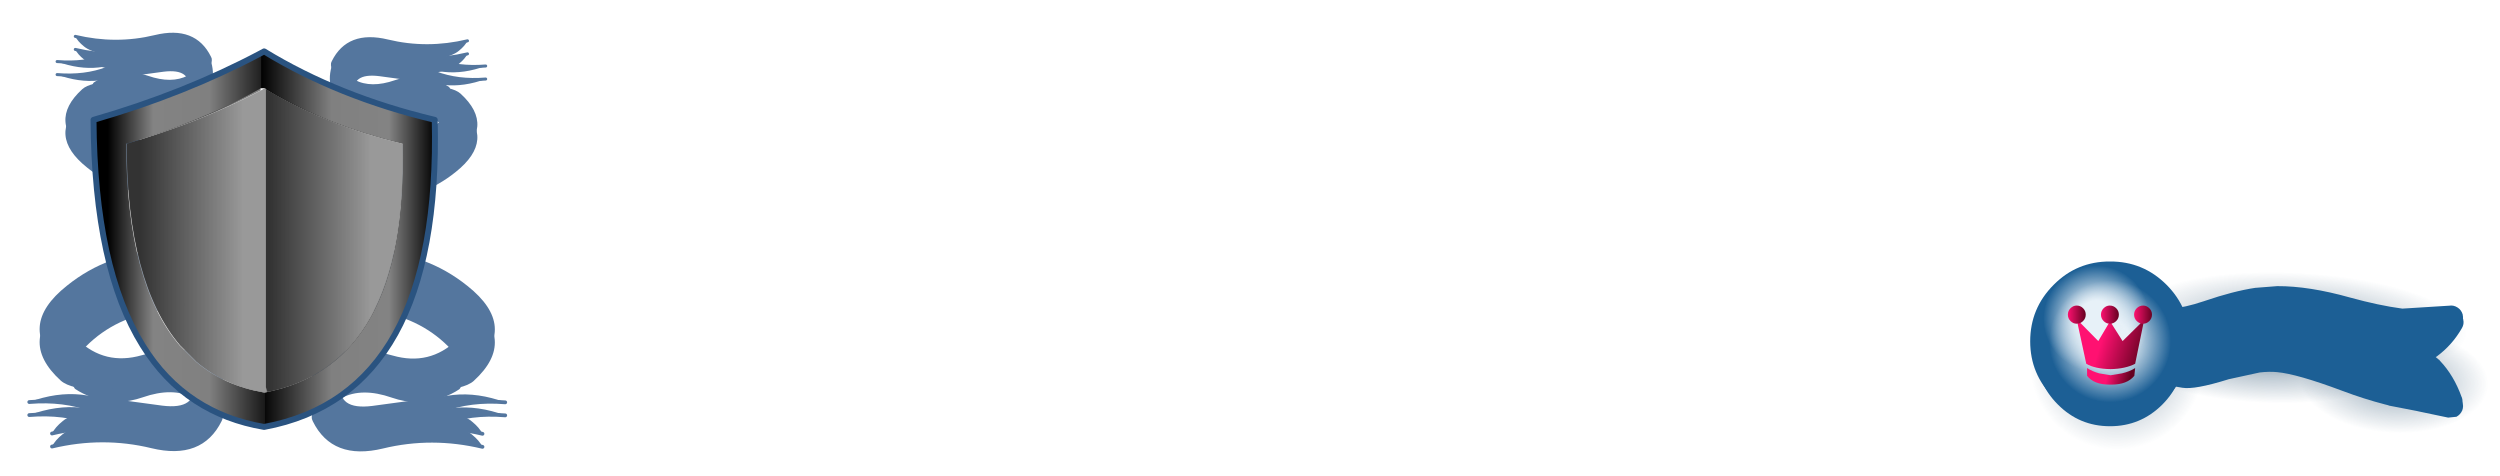
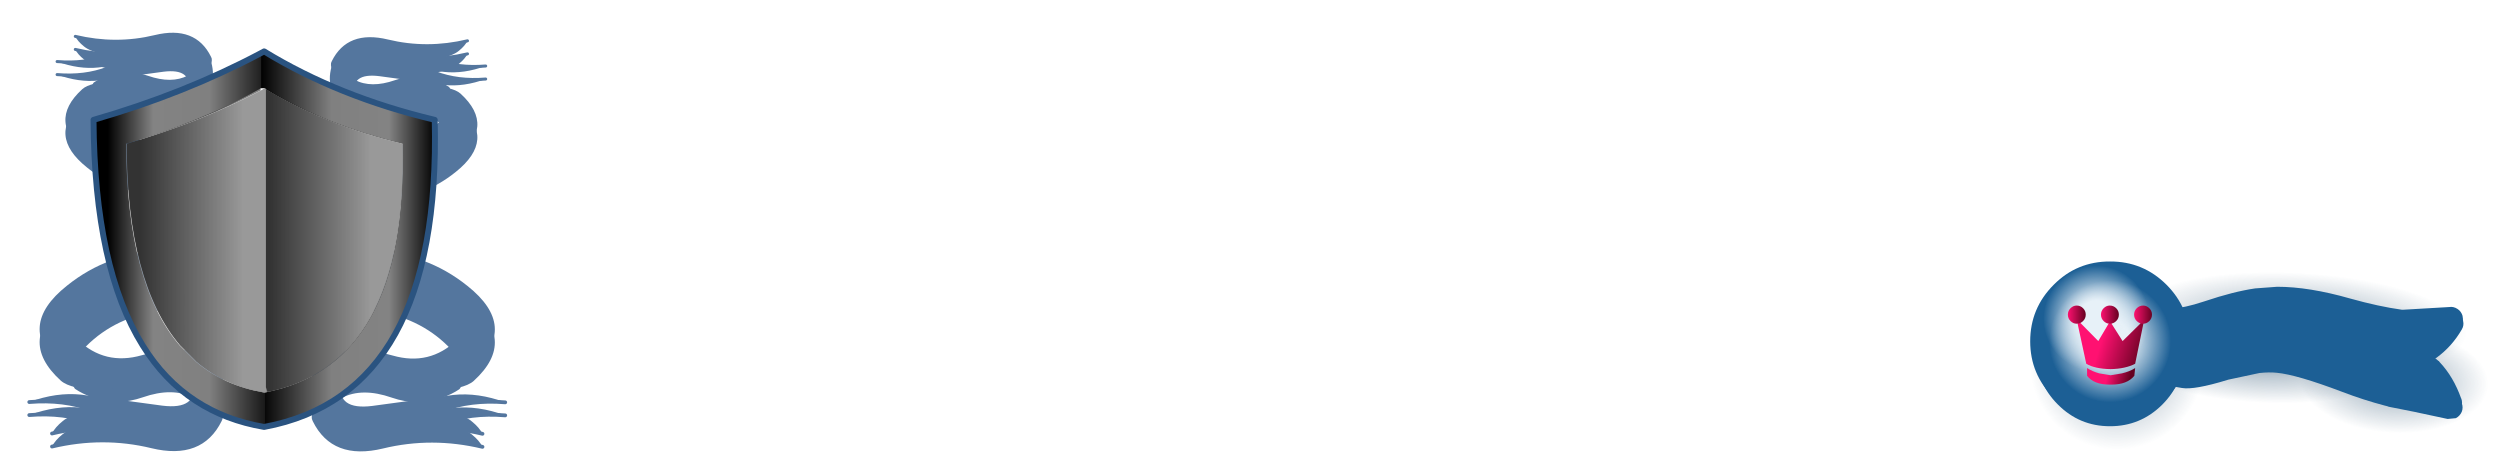
- <svg xmlns="http://www.w3.org/2000/svg" xmlns:xlink="http://www.w3.org/1999/xlink" height="89.0px" width="468.0px">
-   <g transform="matrix(1.0, 0.0, 0.0, 1.0, 0.0, 0.0)">
-     <use height="70.7" id="blason_mc" transform="matrix(1.1089, 0.0, 0.0, 1.1089, 5.1449, 6.1228)" width="80.95" xlink:href="#sprite0" />
-     <use height="35.2" id="official_mc" transform="matrix(1.0, 0.0, 0.0, 1.0, 380.05, 48.95)" width="86.2" xlink:href="#sprite8" />
-     <use height="155.45" transform="matrix(1.0, 0.0, 0.0, 1.0, 96.0, 34.55)" width="280.95" xlink:href="#text0" />
-     <use height="35.45" transform="matrix(1.0, 0.0, 0.0, 1.0, 96.6, 4.65)" width="570.35" xlink:href="#text1" />
-     <use height="31.05" transform="matrix(1.0, 0.0, 0.0, 1.0, 96.6, 6.65)" width="569.5" xlink:href="#text2" />
-   </g>
+ <svg xmlns="http://www.w3.org/2000/svg" xmlns:xlink="http://www.w3.org/1999/xlink" height="89" width="468">
+   <use height="70.7" transform="translate(5.145 6.123) scale(1.1089)" width="80.95" xlink:href="#a" />
+   <use height="35.2" transform="translate(380.05 48.95)" width="86.2" xlink:href="#b" />
+   <use height="155.45" transform="translate(96 34.55)" width="280.95" xlink:href="#text0" />
+   <use height="35.45" transform="translate(96.6 4.65)" width="570.35" xlink:href="#text1" />
+   <use height="31.05" transform="translate(96.6 6.65)" width="569.5" xlink:href="#text2" />
  <defs>
-     <g id="sprite0" transform="matrix(1.0, 0.0, 0.0, 1.0, 40.45, 0.25)">
-       <use height="68.5" id="bands_mc" transform="matrix(1.0, 0.0, 0.0, 1.0, -40.45, 1.95)" width="80.95" xlink:href="#sprite1" />
-       <use height="68.5" id="bands_mc" transform="matrix(1.0, 0.0, 0.0, 1.0, -40.45, -0.25)" width="80.95" xlink:href="#sprite1" />
-       <use height="54.35" id="forms_bg_mc" transform="matrix(1.0, 0.0, 0.0, 1.0, -27.8, 9.1)" width="55.5" xlink:href="#sprite3" />
-       <use height="27.6" id="bottom_motif_mc" transform="matrix(1.0, 0.0, 0.0, 1.0, -18.3, 33.9)" width="44.45" xlink:href="#sprite4" />
-       <use height="35.1" id="top_motif_mc" transform="matrix(1.0, 0.0, 0.0, 1.0, -22.45, 5.5)" width="44.6" xlink:href="#sprite5" />
-       <use height="66.75" id="forms_mc" transform="matrix(1.0, 0.0, 0.0, 1.0, -34.55, 2.95)" width="68.2" xlink:href="#sprite6" />
-       <use height="67.75" id="forms_fx_mc" transform="matrix(1.0, 0.0, 0.0, 1.0008, -35.1, 2.4019)" width="69.2" xlink:href="#sprite7" />
+     <linearGradient gradientTransform="matrix(.0188 0 0 .0156 39.35 45.3)" gradientUnits="userSpaceOnUse" id="p" spreadMethod="pad" x1="-819.2" x2="819.2">
+       <stop offset="0" stop-color="#54769e" />
+       <stop offset=".38" stop-color="#54769e" />
+       <stop offset=".62" stop-color="#54769e" />
+       <stop offset="1" stop-color="#54769e" />
+     </linearGradient>
+     <linearGradient gradientTransform="rotate(134.95 6.671 13.398) scale(.0293 .0199)" gradientUnits="userSpaceOnUse" id="q" spreadMethod="pad" x1="-819.2" x2="819.2">
+       <stop offset="0" stop-color="#54769e" />
+       <stop offset=".38" stop-color="#54769e" />
+       <stop offset=".62" stop-color="#54769e" />
+       <stop offset="1" stop-color="#54769e" />
+     </linearGradient>
+     <linearGradient gradientTransform="matrix(-.0317 0 0 -.0156 16.5 41.75)" gradientUnits="userSpaceOnUse" id="r" spreadMethod="pad" x1="-819.2" x2="819.2">
+       <stop offset="0" stop-color="#54769e" />
+       <stop offset=".38" stop-color="#54769e" />
+       <stop offset=".62" stop-color="#54769e" />
+       <stop offset="1" stop-color="#54769e" />
+     </linearGradient>
+     <linearGradient gradientTransform="matrix(.0285 0 0 .0313 -.3 34.8)" gradientUnits="userSpaceOnUse" id="s" spreadMethod="pad" x1="-819.2" x2="819.2">
+       <stop offset="0" stop-color="#fff" stop-opacity="0" />
+       <stop offset=".737" stop-color="#fff" stop-opacity=".502" />
+     </linearGradient>
+     <linearGradient gradientTransform="matrix(-.0142 0 0 -.0312 11.45 34.8)" gradientUnits="userSpaceOnUse" id="t" spreadMethod="pad" x1="-819.2" x2="819.2">
+       <stop offset="0" stop-color="#fff" stop-opacity="0" />
+       <stop offset=".737" stop-color="#fff" stop-opacity=".502" />
+     </linearGradient>
+     <linearGradient gradientTransform="matrix(.018 0 0 .0387 13.75 34.65)" gradientUnits="userSpaceOnUse" id="u" spreadMethod="pad" x1="-819.2" x2="819.2">
+       <stop offset="0" stop-color="#fff" stop-opacity="0" />
+       <stop offset=".404" stop-color="#fff" stop-opacity=".502" />
+       <stop offset=".733" stop-color="#fff" stop-opacity=".514" />
+       <stop offset="1" stop-color="#fff" stop-opacity="0" />
+     </linearGradient>
+     <linearGradient gradientTransform="matrix(-.0176 0 0 -.0385 -12.45 34.75)" gradientUnits="userSpaceOnUse" id="v" spreadMethod="pad" x1="-819.2" x2="819.2">
+       <stop offset="0" stop-color="#fff" stop-opacity="0" />
+       <stop offset=".404" stop-color="#fff" stop-opacity=".502" />
+       <stop offset=".733" stop-color="#fff" stop-opacity=".514" />
+       <stop offset="1" stop-color="#fff" stop-opacity="0" />
+     </linearGradient>
+     <linearGradient gradientTransform="matrix(.0142 0 0 .0312 12.15 39.15)" gradientUnits="userSpaceOnUse" id="w" spreadMethod="pad" x1="-819.2" x2="819.2">
+       <stop offset="0" stop-color="#fff" stop-opacity="0" />
+       <stop offset=".737" stop-color="#fff" stop-opacity=".502" />
+     </linearGradient>
+     <linearGradient gradientTransform="matrix(.0144 0 0 .0313 -9.5 35.05)" gradientUnits="userSpaceOnUse" id="x" spreadMethod="pad" x1="-819.2" x2="819.2">
+       <stop offset="0" stop-color="#fff" stop-opacity="0" />
+       <stop offset=".737" stop-color="#fff" stop-opacity=".502" />
+     </linearGradient>
+     <linearGradient gradientTransform="matrix(.029 .013 .0022 -.0123 -4.35 31.2)" gradientUnits="userSpaceOnUse" id="D" spreadMethod="pad" x1="-819.2" x2="819.2">
+       <stop offset="0" stop-color="#1c5f95" />
+       <stop offset=".212" stop-color="#1c5f95" />
+       <stop offset=".588" stop-color="#1c5f95" />
+       <stop offset=".792" stop-color="#1c5f95" />
+       <stop offset="1" stop-color="#1c5f95" />
+     </linearGradient>
+     <linearGradient gradientTransform="matrix(.029 .013 .0022 -.0123 -.4 3.4)" gradientUnits="userSpaceOnUse" id="E" spreadMethod="pad" x1="-819.2" x2="819.2">
+       <stop offset="0" stop-color="#1c5f95" />
+       <stop offset=".192" stop-color="#1c5f95" />
+       <stop offset=".565" stop-color="#1c5f95" />
+       <stop offset=".725" stop-color="#1c5f95" />
+       <stop offset="1" stop-color="#1c5f95" />
+     </linearGradient>
+     <linearGradient gradientTransform="matrix(.0291 .0108 .002 -.0099 -.9 1.3)" gradientUnits="userSpaceOnUse" id="F" spreadMethod="pad" x1="-819.2" x2="819.2">
+       <stop offset="0" stop-color="#1c5f95" />
+       <stop offset=".192" stop-color="#1c5f95" />
+       <stop offset=".565" stop-color="#1c5f95" />
+       <stop offset=".725" stop-color="#1c5f95" />
+       <stop offset="1" stop-color="#1c5f95" />
+     </linearGradient>
+     <linearGradient gradientTransform="matrix(-.0049 -.0015 .0021 -.0069 21.45 17.35)" gradientUnits="userSpaceOnUse" id="G" spreadMethod="pad" x1="-819.2" x2="819.2">
+       <stop offset="0" stop-color="#650120" />
+       <stop offset="1" stop-color="#ff1171" />
+     </linearGradient>
+     <linearGradient gradientTransform="matrix(-.0026 -.0005 .0004 -.0019 20.55 23.1)" gradientUnits="userSpaceOnUse" id="H" spreadMethod="pad" x1="-819.2" x2="819.2">
+       <stop offset="0" stop-color="#650120" />
+       <stop offset="1" stop-color="#ff1171" />
+     </linearGradient>
+     <linearGradient gradientTransform="matrix(-.0021 0 0 .0021 25.1 11.75)" gradientUnits="userSpaceOnUse" id="I" spreadMethod="pad" x1="-819.2" x2="819.2">
+       <stop offset="0" stop-color="#650120" />
+       <stop offset="1" stop-color="#ff1171" />
+     </linearGradient>
+     <linearGradient gradientTransform="matrix(-.0021 0 0 .0021 18.85 11.75)" gradientUnits="userSpaceOnUse" id="J" spreadMethod="pad" x1="-819.2" x2="819.2">
+       <stop offset="0" stop-color="#650120" />
+       <stop offset="1" stop-color="#ff1171" />
+     </linearGradient>
+     <linearGradient gradientTransform="matrix(-.0021 0 0 .0021 12.65 11.75)" gradientUnits="userSpaceOnUse" id="K" spreadMethod="pad" x1="-819.2" x2="819.2">
+       <stop offset="0" stop-color="#650120" />
+       <stop offset="1" stop-color="#ff1171" />
+     </linearGradient>
+     <use height="49.5" width="56.75" xlink:href="#c" id="o" />
+     <use height="51.35" transform="translate(4.05 .05)" width="46.7" xlink:href="#d" id="l" />
+     <use height="63.35" transform="translate(5.3)" width="57.65" xlink:href="#e" id="m" />
+     <use height="64.35" transform="translate(5.3)" width="58.65" xlink:href="#f" id="n" />
+     <use height="50" width="50" xlink:href="#g" id="y" />
+     <use height="23.9" width="63.4" xlink:href="#h" id="z" />
+     <use height="50" width="50" xlink:href="#i" id="A" />
+     <use height="50" width="50" xlink:href="#j" id="B" />
+     <g id="a" transform="translate(40.45 .25)">
+       <use height="68.5" transform="translate(-40.45 1.95)" width="80.95" xlink:href="#k" />
+       <use height="68.5" transform="translate(-40.45 -.25)" width="80.95" xlink:href="#k" />
+       <use height="54.35" transform="translate(-27.8 9.1)" width="55.5" xlink:href="#l" />
+       <use height="27.6" transform="translate(-18.3 33.9)" width="44.45" xlink:href="#sprite4" />
+       <use height="35.1" transform="translate(-22.45 5.5)" width="44.6" xlink:href="#sprite5" />
+       <use height="66.75" transform="translate(-34.55 2.95)" width="68.2" xlink:href="#m" />
+       <use height="67.75" transform="matrix(1 0 0 1.0008 -35.1 2.402)" width="69.2" xlink:href="#n" />
    </g>
-     <g id="sprite1" transform="matrix(1.0, 0.0, 0.0, 1.0, 0.3, 0.25)">
-       <use height="49.5" transform="matrix(0.64, 0.0, 0.0, 0.64, -0.32, 36.5)" width="56.75" xlink:href="#sprite2" />
-       <use height="49.5" transform="matrix(-0.64, 0.0, 0.0, 0.64, 80.67, 36.55)" width="56.75" xlink:href="#sprite2" />
-       <use height="49.5" transform="matrix(-0.512, 0.0, 0.0, -0.512, 77.306, 25.85)" width="56.75" xlink:href="#sprite2" />
-       <use height="49.5" transform="matrix(0.512, 0.0, 0.0, -0.512, 4.444, 25.1)" width="56.75" xlink:href="#sprite2" />
+     <g id="k" transform="translate(.3 .25)">
+       <use height="49.5" transform="matrix(.64 0 0 .64 -.32 36.5)" width="56.75" xlink:href="#o" />
+       <use height="49.5" transform="matrix(-.64 0 0 .64 80.67 36.55)" width="56.75" xlink:href="#o" />
+       <use height="49.5" transform="matrix(-.512 0 0 -.512 77.306 25.85)" width="56.75" xlink:href="#o" />
+       <use height="49.5" transform="matrix(.512 0 0 -.512 4.444 25.1)" width="56.75" xlink:href="#o" />
    </g>
-     <g id="sprite2" transform="matrix(1.0, 0.0, 0.0, 1.0, 0.5, 0.0)">
-       <use height="49.5" transform="matrix(1.0, 0.0, 0.0, 1.0, -0.5, 0.0)" width="56.75" xlink:href="#shape0" />
+     <g id="c">
+       <path d="M12.75 23.55q7.2 6.9 16.95 4.1 9.25-2.7 16-.4l.65.2q7.15 4.4 4.15 13.4.45-2.4-5.05-5.05l-2.1-.85q-5.55-2.9-13.6-.1-6.65 2.3-12.9.05-2.6-.95-4.45-2.2-3.15-4.9.35-9.15" fill="url(#p)" fill-rule="evenodd" transform="translate(.5)" />
+       <path d="M12.4 32.7q-2.75-.6-4.1-1.8Q-3.6 20.05 9.95 9.3 20.9.5 35.35.1l4.9-.1q7.2 4.85 15.5 12.5-12.05-2.7-24-.05-11.6 2.4-19 11.1-3.5 4.25-.35 9.15" fill="url(#q)" fill-rule="evenodd" transform="translate(.5)" />
+       <path d="m50.5 40.85-.2.5q-4.95 10.05-17.95 6.9-13-3.15-26.35.05.8-1.65 2.85-3.3 2-1.7 7.65-2.95Q9.15 39.25 0 40q7.2-2.65 13.7-1.95l21.4 2.9q9.3 1.15 8.25-6l2.1.85q5.5 2.65 5.05 5.05" fill="url(#r)" fill-rule="evenodd" transform="translate(.5)" />
+       <path d="M55.75 12.5q-12.05-2.7-24-.05-11.6 2.4-19 11.1-3.5 4.25-.35 9.15 1.85 1.25 4.45 2.2 6.25 2.25 12.9-.05 8.05-2.8 13.6.1l2.1.85q5.5 2.65 5.05 5.05l-.2.5q-4.95 10.05-17.95 6.9-13-3.15-26.35.05m10.5-6.25Q9.15 39.25 0 40" fill="none" stroke="#54769e" stroke-linecap="round" stroke-linejoin="round" transform="translate(.5)" />
    </g>
-     <g id="shape0" transform="matrix(1.0, 0.0, 0.0, 1.0, 0.5, 0.0)">
-       <path d="M12.75 23.55 Q19.95 30.45 29.7 27.65 38.95 24.95 45.7 27.25 L46.35 27.45 Q53.5 31.85 50.5 40.85 50.95 38.45 45.45 35.8 L43.35 34.95 Q37.8 32.05 29.75 34.85 23.1 37.15 16.85 34.9 14.25 33.95 12.4 32.7 9.25 27.8 12.75 23.55" fill="url(#gradient0)" fill-rule="evenodd" stroke="none" />
-       <path d="M12.4 32.7 Q9.65 32.1 8.3 30.9 -3.6 20.05 9.95 9.3 20.9 0.5 35.35 0.1 L40.25 0.0 Q47.45 4.85 55.75 12.5 43.7 9.8 31.75 12.45 20.15 14.85 12.75 23.55 9.25 27.8 12.4 32.7" fill="url(#gradient1)" fill-rule="evenodd" stroke="none" />
-       <path d="M50.5 40.85 L50.3 41.35 Q45.35 51.4 32.35 48.25 19.35 45.1 6.0 48.3 6.8 46.65 8.85 45.0 10.85 43.3 16.5 42.05 9.15 39.25 0.0 40.0 7.2 37.35 13.7 38.05 L35.1 40.95 Q44.4 42.1 43.35 34.95 L45.45 35.8 Q50.95 38.45 50.5 40.85" fill="url(#gradient2)" fill-rule="evenodd" stroke="none" />
-       <path d="M55.75 12.5 Q43.7 9.8 31.75 12.45 20.15 14.85 12.75 23.55 9.25 27.8 12.4 32.7 14.25 33.95 16.85 34.9 23.1 37.15 29.75 34.85 37.8 32.05 43.35 34.95 L45.45 35.8 Q50.95 38.45 50.5 40.85 L50.3 41.35 Q45.35 51.4 32.35 48.25 19.35 45.1 6.0 48.3 M16.5 42.05 Q9.15 39.25 0.0 40.0" fill="none" stroke="#54769e" stroke-linecap="round" stroke-linejoin="round" stroke-width="1.0" />
+     <g id="f">
+       <path d="m-.15 59.6.2.55.05.2v.05l-.1.05-.3.05h-.05l.35-.1-.15-.8" fill="url(#s)" fill-rule="evenodd" transform="translate(29.75 -2.45)" />
+       <path d="m.05 60.15.05.25v-.05l-.05-.2" fill="url(#t)" fill-rule="evenodd" transform="translate(29.75 -2.45)" />
+       <path d="M.1 60.4Q23.85 55.6 23 18.5 9.9 15.4-.15 9.25l-.1-.05-.05-.05h-.65V3.3l.65-.35Q12.2 10.6 28.5 14.5 29.6 60.75-.3 66.3v-5.8l.3-.05.1-.05" fill="url(#u)" fill-rule="evenodd" transform="translate(29.75 -2.45)" />
+       <path d="M-.3 60.5v5.8q-6.5-1.1-11.55-4.4-5.3-3.45-8.95-9.35-8.15-13.05-8.3-38.05Q-13.8 10.1-.95 3.3v5.85q-10.4 5.8-22.7 9.35.1 23.6 9.05 34.05l2.75 2.75q4.8 4.05 11.5 5.2h.05" fill="url(#v)" fill-rule="evenodd" transform="translate(29.75 -2.45)" />
+       <path d="m.1 60.4-.05-.25-.2-.55V9.25Q9.9 15.4 23 18.5 23.85 55.6.1 60.4" fill="url(#w)" fill-rule="evenodd" transform="translate(29.75 -2.45)" />
+       <path d="M-.15 9.25V59.6l.15.8-.35.1q-6.7-1.15-11.5-5.2l-2.75-2.75q-8.95-10.45-9.05-34.05 12.3-3.55 22.7-9.35h.65l.05.05.1.05" fill="url(#x)" fill-rule="evenodd" transform="translate(29.75 -2.45)" />
+       <path d="M-1.1 3.3q-12.85 6.8-28.15 11.2.15 25 8.3 38.05 3.65 5.9 8.95 9.35 5.05 3.3 11.55 4.4 29.9-5.55 28.8-51.8-16.3-3.9-28.8-11.55l-.65.35Z" fill="none" stroke="#2a5380" stroke-linecap="round" stroke-linejoin="round" transform="translate(29.75 -2.45)" />
    </g>
-     <linearGradient gradientTransform="matrix(0.0188, 0.0, 0.0, 0.0156, 39.35, 45.3)" gradientUnits="userSpaceOnUse" id="gradient0" spreadMethod="pad" x1="-819.2" x2="819.2">
-       <stop offset="0.0" stop-color="#54769e" />
-       <stop offset="0.38" stop-color="#54769e" />
-       <stop offset="0.62" stop-color="#54769e" />
-       <stop offset="1.0" stop-color="#54769e" />
-     </linearGradient>
-     <linearGradient gradientTransform="matrix(-0.0207, 0.0207, -0.0141, -0.0141, 20.85, 18.15)" gradientUnits="userSpaceOnUse" id="gradient1" spreadMethod="pad" x1="-819.2" x2="819.2">
-       <stop offset="0.0" stop-color="#54769e" />
-       <stop offset="0.38" stop-color="#54769e" />
-       <stop offset="0.62" stop-color="#54769e" />
-       <stop offset="1.0" stop-color="#54769e" />
-     </linearGradient>
-     <linearGradient gradientTransform="matrix(-0.0317, 0.0, 0.0, -0.0156, 16.5, 41.75)" gradientUnits="userSpaceOnUse" id="gradient2" spreadMethod="pad" x1="-819.2" x2="819.2">
-       <stop offset="0.0" stop-color="#54769e" />
-       <stop offset="0.38" stop-color="#54769e" />
-       <stop offset="0.62" stop-color="#54769e" />
-       <stop offset="1.0" stop-color="#54769e" />
-     </linearGradient>
-     <g id="sprite3" transform="matrix(1.0, 0.0, 0.0, 1.0, 27.85, -9.1)">
-       <use height="51.35" transform="matrix(1.0, 0.0, 0.0, 1.0, -23.8, 9.15)" width="46.7" xlink:href="#shape1" />
+     <g id="b" transform="translate(-3.95 -1.8)">
+       <use height="50" transform="matrix(1.0602 .0563 -.0174 .3271 21.13 10.432)" width="50" xlink:href="#y" />
+       <use height="50" transform="matrix(1.2621 .067 -.0207 .3894 22.963 2.31)" width="50" xlink:href="#y" />
+       <use height="50" transform="matrix(.7029 .0373 -.0207 .3894 54.995 13.452)" width="50" xlink:href="#y" />
+       <use height="50" transform="matrix(.65 0 0 .65 3.95 4.483)" width="50" xlink:href="#y" />
+       <use height="23.9" transform="translate(21.657 7.434) scale(.9998)" width="63.4" xlink:href="#z" />
+       <use height="50" transform="translate(5.06 4.96) scale(.5536)" width="50" xlink:href="#A" />
+       <use height="50" transform="translate(3.953 1.802) scale(.5979)" width="50" xlink:href="#A" />
+       <use height="23.9" transform="translate(21.556 6.534) scale(.9998)" width="63.4" xlink:href="#z" />
+       <use height="50" transform="translate(5.06 2.91) scale(.5536)" width="50" xlink:href="#A" />
+       <use height="50" transform="translate(6.439 4.289) scale(.4984)" width="50" xlink:href="#A" />
+       <use height="50" transform="translate(7.534 5.407) scale(.4546)" width="50" xlink:href="#B" />
+       <use height="50" transform="matrix(.396 0 0 .396 6.45 2.62)" width="50" xlink:href="#B" />
+       <use height="14.8" transform="translate(11 10.05)" width="15.75" xlink:href="#C" />
    </g>
-     <g id="shape1" transform="matrix(1.0, 0.0, 0.0, 1.0, 23.8, -9.15)">
-       <path d="M-1.1 9.5 L-0.5 9.15 -0.45 9.15 Q9.65 15.35 22.85 18.5 23.7 55.95 -0.45 60.5 L-0.5 60.5 Q-7.2 59.35 -12.0 55.3 L-14.75 52.55 Q-23.7 42.1 -23.8 18.5 -11.5 14.95 -1.1 9.5" fill="#333333" fill-rule="evenodd" stroke="none" />
+     <g id="h" fill-rule="evenodd">
+       <path d="M29.05-8.15h.05q.85-.15 1.6.35.7.45.95 1.3v.05q.2.85-.25 1.6-1.85 3.2-4.75 5.3L26.6.5h-.05l-.65.4 1.25 1.05h.05l.15.2Q29.95 4.9 31.4 9v-.05q.3.8 0 1.6-.35.8-1.1 1.2l-1.55.15-5.6-1.2-.2-.05-5.3-1.05h.05l-.3-.1-.4-.1q-4-1.05-8.05-2.6Q.5 3.6-3.25 3.25-4.7 3.1-6.5 3.3l-5.85 1.25-.15.05q-6.2 1.9-8.5 1.5-4.55-.65-7.75-3.5l-.15-.15-.1-.05-.2-.2-.05-.05-.45-.8-1.85-5.3v.05q-.25-.7-.1-1.35v-.05L-30.6-9q.2-.7.75-1.15v.05l1.25-.55h.05q.7 0 1.35.4h-.05Q-24-8.25-22.4-8q1.7.1 5.65-1.2l.15-.05q5.35-1.8 9.45-2.4h.05l4.05-.3q5.95 0 13.65 2.2 5.35 1.5 9.7 2.1h.2l8.55-.5" fill="#1c5f95" transform="translate(31.7 11.95)" />
+       <path d="M20.15-6.65h.15l8.95-.55.9.2.5.75-.1.9Q28.8-2.3 26.1-.4l-.1.05-1.95 1.1 2.5 2 .1.05q2.45 2.65 3.8 6.5v.9l-.6.65-.85.1-5.7-1.2V9.7l-5.4-1.1-.25-.05-.4-.1Q13.3 7.4 9.3 5.85.65 2.6-3.15 2.25-4.7 2.1-6.6 2.3q-2.8.35-6.25 1.35h.05q-5.9 1.8-8.1 1.45-4.3-.6-7.3-3.35l-.1-.05-.2-.2-.25-.45-1.85-5.3-.05-.75 1-3.7.45-.65q.3-.25.7-.3l.75.25Q-24.3-7.2-22.5-7q1.9.15 6.2-1.3 5.3-1.8 9.3-2.35l3.95-.3q5.8 0 13.35 2.15 5.45 1.55 9.85 2.15m2.15 8.1.3-.15-.1-.05-.15.15-.05.05M22.75 0l-.05-.05.05.05" fill="url(#D)" transform="translate(31.7 11.95)" />
+       <path d="m20.1-5.4 9.35-.55Q27.85-3.2 25.4-1.4 23.15-.1 21.35.4h.2l-.35.3.05.05h.1q.75.3 1.55.75l2.85 2.15q2.3 2.45 3.55 6.05l-5.8-1.2-5.35-1.1-.6-.2L9.7 4.65Q.9 1.4-3.05 1.05-4.7.85-6.8 1.1q-2.9.35-6.4 1.35-5.5 1.65-7.5 1.4-3.95-.5-6.65-2.95l-.25-.25-1.85-5.3 1-3.75q3.85 2.45 5.85 2.65 2 .25 6.7-1.4 5.15-1.7 9.1-2.3l3.75-.2q5.7-.05 13 2.05 5.6 1.55 10.1 2.2h.05m.85.5-.2-.15.15.15h.05m-.3 5.6v.15h.25L20.65.7" fill="url(#E)" transform="translate(31.7 11.95)" />
+       <path d="m20.65.7.25.15h-.25V.7" fill="url(#F)" transform="translate(31.7 11.95)" />
    </g>
-     <g id="sprite6" transform="matrix(1.0, 0.0, 0.0, 1.0, 34.55, -2.95)">
-       <use height="63.35" transform="matrix(1.0, 0.0, 0.0, 1.0, -29.25, 2.95)" width="57.65" xlink:href="#shape2" />
+     <g id="C" fill-rule="evenodd">
+       <path d="M18.65 13.4h.05v-.35h.5v.5h.05l2 3.15 3.35-3.3v-.05h.05-.05V13h.55v.4l-1.55 7.55q-1.85.95-4.6 1-2.95-.05-4.55-1l-1.6-7.4v-.5h.5v.2h-.05l3.4 3.45 1.95-3.3" fill="url(#G)" transform="translate(-11 -10.05)" />
+       <path d="M14.6 23.2v-1.45q1 .65 2.3 1l2.1.35 2.1-.35q1.5-.35 2.5-1l-.15 1.45q-1.35 1.65-4.3 1.65h-.3q-3 0-4.25-1.65" fill="url(#H)" transform="translate(-11 -10.05)" />
+       <path d="M23.4 11.75q0 .7.5 1.2t1.2.5q.65 0 1.15-.5.5-.5.5-1.2t-.5-1.2q-.5-.5-1.15-.5-.7 0-1.2.5t-.5 1.2" fill="url(#I)" transform="translate(-11 -10.05)" />
+       <path d="M17.2 11.75q0 .7.5 1.2t1.15.5q.7 0 1.2-.5t.5-1.2q0-.7-.5-1.2t-1.2-.5q-.65 0-1.15.5-.5.5-.5 1.2" fill="url(#J)" transform="translate(-11 -10.05)" />
+       <path d="M11 11.75q0 .7.5 1.2t1.15.5q.7 0 1.2-.5t.5-1.2q0-.7-.5-1.2t-1.2-.5q-.65 0-1.15.5-.5.5-.5 1.2" fill="url(#K)" transform="translate(-11 -10.05)" />
    </g>
-     <g id="shape2" transform="matrix(1.0, 0.0, 0.0, 1.0, 29.25, -2.95)">
-       <path d="M-1.1 9.15 L-1.1 9.5 Q-11.5 14.95 -23.8 18.5 -23.7 42.1 -14.75 52.55 L-12.0 55.3 Q-7.2 59.35 -0.5 60.5 L-0.45 60.5 Q23.7 55.95 22.85 18.5 9.65 15.35 -0.45 9.15 L-1.1 9.15 M-29.25 14.5 Q-13.95 10.1 -1.1 3.3 L-0.45 2.95 Q12.05 10.6 28.35 14.5 29.45 60.75 -0.45 66.3 -6.95 65.2 -12.0 61.9 -17.3 58.45 -20.95 52.55 -29.1 39.5 -29.25 14.5" fill="#000000" fill-rule="evenodd" stroke="none" />
-     </g>
-     <g id="sprite7" transform="matrix(1.0, 0.0, 0.0, 1.0, 35.05, -2.45)">
-       <use height="64.35" transform="matrix(1.0, 0.0, 0.0, 1.0, -29.75, 2.45)" width="58.65" xlink:href="#shape3" />
-     </g>
-     <g id="shape3" transform="matrix(1.0, 0.0, 0.0, 1.0, 29.75, -2.45)">
-       <path d="M-0.15 59.6 L0.05 60.15 0.1 60.35 0.1 60.4 0.0 60.45 -0.3 60.5 -0.35 60.5 0.0 60.4 -0.15 59.6" fill="url(#gradient3)" fill-rule="evenodd" stroke="none" />
-       <path d="M0.05 60.15 L0.1 60.4 0.1 60.35 0.05 60.15" fill="url(#gradient4)" fill-rule="evenodd" stroke="none" />
-       <path d="M0.1 60.4 Q23.85 55.6 23.0 18.5 9.9 15.4 -0.15 9.25 L-0.25 9.2 -0.3 9.15 -0.95 9.15 -0.95 3.3 -0.3 2.95 Q12.2 10.6 28.5 14.5 29.6 60.75 -0.3 66.3 L-0.3 60.5 0.0 60.45 0.1 60.4" fill="url(#gradient5)" fill-rule="evenodd" stroke="none" />
-       <path d="M-0.3 60.5 L-0.3 66.3 Q-6.8 65.2 -11.85 61.9 -17.15 58.45 -20.8 52.55 -28.95 39.5 -29.1 14.5 -13.8 10.1 -0.95 3.3 L-0.95 9.15 Q-11.35 14.95 -23.65 18.5 -23.55 42.1 -14.6 52.55 L-11.85 55.3 Q-7.05 59.35 -0.35 60.5 L-0.3 60.5" fill="url(#gradient6)" fill-rule="evenodd" stroke="none" />
-       <path d="M0.1 60.4 L0.05 60.15 -0.15 59.6 -0.15 9.25 Q9.9 15.4 23.0 18.5 23.85 55.6 0.1 60.4" fill="url(#gradient7)" fill-rule="evenodd" stroke="none" />
-       <path d="M-0.15 9.25 L-0.15 59.6 0.0 60.4 -0.35 60.5 Q-7.05 59.35 -11.85 55.3 L-14.6 52.55 Q-23.55 42.1 -23.65 18.5 -11.35 14.95 -0.95 9.15 L-0.3 9.15 -0.25 9.2 -0.15 9.25" fill="url(#gradient8)" fill-rule="evenodd" stroke="none" />
-       <path d="M-1.1 3.3 Q-13.95 10.1 -29.25 14.5 -29.1 39.5 -20.95 52.55 -17.3 58.45 -12.0 61.9 -6.95 65.2 -0.45 66.3 29.45 60.75 28.35 14.5 12.05 10.6 -0.45 2.95 L-1.1 3.3 Z" fill="none" stroke="#2a5380" stroke-linecap="round" stroke-linejoin="round" stroke-width="1.0" />
-     </g>
-     <linearGradient gradientTransform="matrix(0.0285, 0.0, 0.0, 0.0313, -0.3, 34.8)" gradientUnits="userSpaceOnUse" id="gradient3" spreadMethod="pad" x1="-819.2" x2="819.2">
-       <stop offset="0.0" stop-color="#ffffff" stop-opacity="0.0" />
-       <stop offset="0.737" stop-color="#ffffff" stop-opacity="0.502" />
-     </linearGradient>
-     <linearGradient gradientTransform="matrix(-0.0142, 0.0, 0.0, -0.0312, 11.45, 34.8)" gradientUnits="userSpaceOnUse" id="gradient4" spreadMethod="pad" x1="-819.2" x2="819.2">
-       <stop offset="0.0" stop-color="#ffffff" stop-opacity="0.0" />
-       <stop offset="0.737" stop-color="#ffffff" stop-opacity="0.502" />
-     </linearGradient>
-     <linearGradient gradientTransform="matrix(0.018, 0.0, 0.0, 0.0387, 13.75, 34.65)" gradientUnits="userSpaceOnUse" id="gradient5" spreadMethod="pad" x1="-819.2" x2="819.2">
-       <stop offset="0.0" stop-color="#ffffff" stop-opacity="0.0" />
-       <stop offset="0.404" stop-color="#ffffff" stop-opacity="0.502" />
-       <stop offset="0.733" stop-color="#ffffff" stop-opacity="0.514" />
-       <stop offset="1.0" stop-color="#ffffff" stop-opacity="0.0" />
-     </linearGradient>
-     <linearGradient gradientTransform="matrix(-0.0176, 0.0, 0.0, -0.0385, -12.45, 34.75)" gradientUnits="userSpaceOnUse" id="gradient6" spreadMethod="pad" x1="-819.2" x2="819.2">
-       <stop offset="0.0" stop-color="#ffffff" stop-opacity="0.0" />
-       <stop offset="0.404" stop-color="#ffffff" stop-opacity="0.502" />
-       <stop offset="0.733" stop-color="#ffffff" stop-opacity="0.514" />
-       <stop offset="1.0" stop-color="#ffffff" stop-opacity="0.0" />
-     </linearGradient>
-     <linearGradient gradientTransform="matrix(0.0142, 0.0, 0.0, 0.0312, 12.15, 39.15)" gradientUnits="userSpaceOnUse" id="gradient7" spreadMethod="pad" x1="-819.2" x2="819.2">
-       <stop offset="0.0" stop-color="#ffffff" stop-opacity="0.0" />
-       <stop offset="0.737" stop-color="#ffffff" stop-opacity="0.502" />
-     </linearGradient>
-     <linearGradient gradientTransform="matrix(0.0144, 0.0, 0.0, 0.0313, -9.5, 35.05)" gradientUnits="userSpaceOnUse" id="gradient8" spreadMethod="pad" x1="-819.2" x2="819.2">
-       <stop offset="0.0" stop-color="#ffffff" stop-opacity="0.0" />
-       <stop offset="0.737" stop-color="#ffffff" stop-opacity="0.502" />
-     </linearGradient>
-     <g id="sprite8" transform="matrix(1.0, 0.0, 0.0, 1.0, -3.95, -1.8)">
-       <use height="50.0" transform="matrix(1.0602, 0.0563, -0.0174, 0.3271, 21.1291, 10.4323)" width="50.0" xlink:href="#sprite9" />
-       <use height="50.0" transform="matrix(1.2621, 0.067, -0.0207, 0.3894, 22.9634, 2.3097)" width="50.0" xlink:href="#sprite9" />
-       <use height="50.0" transform="matrix(0.7029, 0.0373, -0.0207, 0.3894, 54.9946, 13.452)" width="50.0" xlink:href="#sprite9" />
-       <use height="50.0" transform="matrix(0.65, 0.0, 0.0, 0.65, 3.9502, 4.4827)" width="50.0" xlink:href="#sprite9" />
-       <use height="23.9" transform="matrix(0.9998, -0.0042, 0.0042, 0.9998, 21.6565, 7.4344)" width="63.4" xlink:href="#sprite10" />
-       <use height="50.0" transform="matrix(0.5536, 0.0, 0.0, 0.5536, 5.0599, 4.9599)" width="50.0" xlink:href="#sprite11" />
-       <use height="50.0" transform="matrix(0.5979, 0.0, 0.0, 0.5979, 3.9525, 1.8025)" width="50.0" xlink:href="#sprite11" />
-       <use height="23.9" transform="matrix(0.9998, -0.0042, 0.0042, 0.9998, 21.5565, 6.5344)" width="63.4" xlink:href="#sprite10" />
-       <use height="50.0" transform="matrix(0.5536, 0.0, 0.0, 0.5536, 5.0599, 2.9099)" width="50.0" xlink:href="#sprite11" />
-       <use height="50.0" transform="matrix(0.4984, 0.0, 0.0, 0.4984, 6.4389, 4.2889)" width="50.0" xlink:href="#sprite11" />
-       <use height="50.0" transform="matrix(0.4546, 0.0, 0.0, 0.4546, 7.5341, 5.4068)" width="50.0" xlink:href="#sprite12" />
-       <use height="50.0" transform="matrix(0.396, 0.0, 0.0, 0.396, 6.4501, 2.6199)" width="50.0" xlink:href="#sprite12" />
-       <use height="14.8" transform="matrix(1.0, 0.0, 0.0, 1.0, 11.0, 10.05)" width="15.75" xlink:href="#shape8" />
-     </g>
-     <g id="sprite9" transform="matrix(1.0, 0.0, 0.0, 1.0, 25.0, 24.95)">
-       <use height="50.0" transform="matrix(1.0, 0.0, 0.0, 1.0, -25.0, -24.95)" width="50.0" xlink:href="#shape4" />
-     </g>
-     <g id="shape4" transform="matrix(1.0, 0.0, 0.0, 1.0, 25.0, 24.95)">
-       <path d="M0.0 -24.95 Q10.3 -24.95 17.6 -17.65 24.95 -10.3 25.0 0.05 24.95 10.35 17.6 17.65 10.3 25.0 0.0 25.05 -10.35 25.0 -17.7 17.65 -25.0 10.35 -25.0 0.05 -25.0 -10.3 -17.7 -17.65 -10.35 -24.95 0.0 -24.95" fill="url(#gradient9)" fill-rule="evenodd" stroke="none" />
-     </g>
-     <radialGradient cx="0" cy="0" gradientTransform="matrix(0.0307, 0.0, 0.0, 0.0307, 0.0, 0.0)" gradientUnits="userSpaceOnUse" id="gradient9" r="819.2" spreadMethod="pad">
-       <stop offset="0.0" stop-color="#123d5f" stop-opacity="0.467" />
-       <stop offset="1.0" stop-color="#123d5f" stop-opacity="0.0" />
+     <path d="m-1.1 9.5.6-.35h.05q10.1 6.2 23.3 9.35.85 37.45-23.3 42H-.5q-6.7-1.15-11.5-5.2l-2.75-2.75Q-23.7 42.1-23.8 18.5q12.3-3.55 22.7-9" fill="#333" fill-rule="evenodd" transform="translate(23.8 -9.15)" id="d" />
+     <path d="M-1.1 9.15v.35q-10.4 5.45-22.7 9 .1 23.6 9.05 34.05L-12 55.3q4.8 4.05 11.5 5.2h.05q24.15-4.55 23.3-42-13.2-3.15-23.3-9.35h-.65m-28.15 5.35q15.3-4.4 28.15-11.2l.65-.35q12.5 7.65 28.8 11.55 1.1 46.25-28.8 51.8-6.5-1.1-11.55-4.4-5.3-3.45-8.95-9.35-8.15-13.05-8.3-38.05" fill-rule="evenodd" transform="translate(29.25 -2.95)" id="e" />
+     <path d="M0-24.95q10.3 0 17.6 7.3Q24.95-10.3 25 .05q-.05 10.3-7.4 17.6Q10.3 25 0 25.05q-10.35-.05-17.7-7.4-7.3-7.3-7.3-17.6 0-10.35 7.3-17.7 7.35-7.3 17.7-7.3" fill="url(#L)" fill-rule="evenodd" transform="translate(25 24.95)" id="g" />
+     <path d="M25 0q0 10.3-7.3 17.65Q10.35 25 0 25t-17.65-7.35Q-25 10.3-25 0q0-10.35 7.35-17.7Q-10.35-25.05 0-25q10.35-.05 17.7 7.3Q25-10.35 25 0" fill="#1c5f95" fill-rule="evenodd" transform="translate(25 25)" id="i" />
+     <path d="M0-24.95q10.3 0 17.6 7.3Q24.95-10.3 25 .05q-.05 10.3-7.4 17.6Q10.3 25 0 25.05q-10.35-.05-17.7-7.4-7.3-7.3-7.3-17.6 0-10.35 7.3-17.7 7.35-7.3 17.7-7.3" fill="url(#M)" fill-rule="evenodd" transform="translate(25 24.95)" id="j" />
+     <radialGradient cx="0" cy="0" gradientTransform="scale(.0307)" gradientUnits="userSpaceOnUse" id="L" r="819.2" spreadMethod="pad">
+       <stop offset="0" stop-color="#123d5f" stop-opacity=".467" />
+       <stop offset="1" stop-color="#123d5f" stop-opacity="0" />
    </radialGradient>
-     <g id="sprite10" transform="matrix(1.0, 0.0, 0.0, 1.0, 31.7, 11.95)">
-       <use height="23.9" transform="matrix(1.0, 0.0, 0.0, 1.0, -31.7, -11.95)" width="63.4" xlink:href="#shape5" />
-     </g>
-     <g id="shape5" transform="matrix(1.0, 0.0, 0.0, 1.0, 31.7, 11.95)">
-       <path d="M29.05 -8.15 L29.1 -8.15 Q29.95 -8.3 30.7 -7.8 31.4 -7.35 31.65 -6.5 L31.65 -6.45 Q31.85 -5.6 31.4 -4.85 29.55 -1.65 26.65 0.45 L26.6 0.5 26.55 0.5 25.9 0.9 27.15 1.95 27.2 1.95 27.35 2.15 Q29.95 4.9 31.4 9.0 L31.4 8.95 Q31.7 9.75 31.4 10.55 31.05 11.35 30.3 11.75 L28.75 11.9 23.15 10.7 22.95 10.65 17.65 9.6 17.7 9.6 17.4 9.5 17.0 9.4 Q13.0 8.35 8.95 6.8 0.5 3.6 -3.25 3.25 -4.7 3.1 -6.5 3.3 L-12.35 4.55 -12.5 4.6 Q-18.7 6.5 -21.0 6.1 -25.55 5.45 -28.75 2.6 L-28.9 2.45 -29.0 2.4 -29.2 2.2 -29.25 2.15 -29.7 1.35 -31.55 -3.95 -31.55 -3.9 Q-31.8 -4.6 -31.65 -5.25 L-31.65 -5.3 -30.6 -9.0 Q-30.4 -9.7 -29.85 -10.15 L-29.85 -10.1 -28.6 -10.65 -28.55 -10.65 Q-27.85 -10.65 -27.2 -10.25 L-27.25 -10.25 Q-24.0 -8.25 -22.4 -8.0 -20.7 -7.9 -16.75 -9.2 L-16.6 -9.25 Q-11.25 -11.05 -7.15 -11.65 L-7.1 -11.65 -3.05 -11.95 Q2.9 -11.95 10.6 -9.75 15.95 -8.25 20.3 -7.65 L20.5 -7.65 29.05 -8.15" fill="#1c5f95" fill-rule="evenodd" stroke="none" />
-       <path d="M20.15 -6.65 L20.3 -6.65 29.25 -7.2 30.15 -7.0 30.65 -6.25 30.55 -5.35 Q28.8 -2.3 26.1 -0.4 L26.0 -0.35 24.05 0.75 26.55 2.75 26.65 2.8 Q29.1 5.45 30.45 9.3 L30.45 10.2 29.85 10.85 29.0 10.95 23.3 9.75 23.3 9.7 17.9 8.6 17.65 8.55 17.25 8.45 Q13.3 7.4 9.3 5.85 0.65 2.6 -3.15 2.25 -4.7 2.1 -6.6 2.3 -9.4 2.65 -12.85 3.65 L-12.8 3.65 Q-18.7 5.45 -20.9 5.1 -25.2 4.5 -28.2 1.75 L-28.3 1.7 -28.5 1.5 -28.75 1.05 -30.6 -4.25 -30.65 -5.0 -29.65 -8.7 -29.2 -9.35 Q-28.9 -9.6 -28.5 -9.65 L-27.75 -9.4 Q-24.3 -7.2 -22.5 -7.0 -20.6 -6.85 -16.3 -8.3 -11.0 -10.1 -7.0 -10.65 L-3.05 -10.95 Q2.75 -10.95 10.3 -8.8 15.75 -7.25 20.15 -6.65 M22.3 1.45 L22.6 1.3 22.5 1.25 22.35 1.4 22.3 1.45 M22.75 0.0 L22.7 -0.05 22.75 0.0" fill="url(#gradient10)" fill-rule="evenodd" stroke="none" />
-       <path d="M20.1 -5.4 L29.45 -5.95 Q27.85 -3.2 25.4 -1.4 23.15 -0.1 21.35 0.4 L21.55 0.4 21.2 0.7 21.25 0.75 21.35 0.75 Q22.1 1.05 22.9 1.5 L25.75 3.65 Q28.05 6.1 29.3 9.7 L23.5 8.5 18.15 7.4 17.55 7.2 9.7 4.65 Q0.9 1.4 -3.05 1.05 -4.7 0.85 -6.8 1.1 -9.7 1.45 -13.2 2.45 -18.7 4.1 -20.7 3.85 -24.65 3.35 -27.35 0.9 L-27.6 0.65 -29.45 -4.65 -28.45 -8.4 Q-24.6 -5.95 -22.6 -5.75 -20.6 -5.5 -15.9 -7.15 -10.75 -8.85 -6.8 -9.45 L-3.05 -9.65 Q2.65 -9.7 9.95 -7.6 15.55 -6.05 20.05 -5.4 L20.1 -5.4 M20.95 -4.9 L20.75 -5.05 20.9 -4.9 20.95 -4.9 M20.65 0.7 L20.65 0.85 20.9 0.85 20.65 0.7" fill="url(#gradient11)" fill-rule="evenodd" stroke="none" />
-       <path d="M20.65 0.7 L20.9 0.85 20.65 0.85 20.65 0.7" fill="url(#gradient12)" fill-rule="evenodd" stroke="none" />
-     </g>
-     <linearGradient gradientTransform="matrix(0.029, 0.013, 0.0022, -0.0123, -4.35, 31.2)" gradientUnits="userSpaceOnUse" id="gradient10" spreadMethod="pad" x1="-819.2" x2="819.2">
-       <stop offset="0.0" stop-color="#1c5f95" />
-       <stop offset="0.212" stop-color="#1c5f95" />
-       <stop offset="0.588" stop-color="#1c5f95" />
-       <stop offset="0.792" stop-color="#1c5f95" />
-       <stop offset="1.0" stop-color="#1c5f95" />
-     </linearGradient>
-     <linearGradient gradientTransform="matrix(0.029, 0.013, 0.0022, -0.0123, -0.4, 3.4)" gradientUnits="userSpaceOnUse" id="gradient11" spreadMethod="pad" x1="-819.2" x2="819.2">
-       <stop offset="0.0" stop-color="#1c5f95" />
-       <stop offset="0.192" stop-color="#1c5f95" />
-       <stop offset="0.565" stop-color="#1c5f95" />
-       <stop offset="0.725" stop-color="#1c5f95" />
-       <stop offset="1.0" stop-color="#1c5f95" />
-     </linearGradient>
-     <linearGradient gradientTransform="matrix(0.0291, 0.0108, 0.002, -0.0099, -0.9, 1.3)" gradientUnits="userSpaceOnUse" id="gradient12" spreadMethod="pad" x1="-819.2" x2="819.2">
-       <stop offset="0.0" stop-color="#1c5f95" />
-       <stop offset="0.192" stop-color="#1c5f95" />
-       <stop offset="0.565" stop-color="#1c5f95" />
-       <stop offset="0.725" stop-color="#1c5f95" />
-       <stop offset="1.0" stop-color="#1c5f95" />
-     </linearGradient>
-     <g id="sprite11" transform="matrix(1.0, 0.0, 0.0, 1.0, 25.0, 25.0)">
-       <use height="50.0" transform="matrix(1.0, 0.0, 0.0, 1.0, -25.0, -25.0)" width="50.0" xlink:href="#shape6" />
-     </g>
-     <g id="shape6" transform="matrix(1.0, 0.0, 0.0, 1.0, 25.0, 25.0)">
-       <path d="M25.0 0.0 Q25.0 10.3 17.7 17.65 10.35 25.0 0.0 25.0 -10.35 25.0 -17.65 17.65 -25.0 10.3 -25.0 0.0 -25.0 -10.35 -17.65 -17.7 -10.35 -25.05 0.0 -25.0 10.35 -25.05 17.7 -17.7 25.0 -10.35 25.0 0.0" fill="#1c5f95" fill-rule="evenodd" stroke="none" />
-     </g>
-     <g id="sprite12" transform="matrix(1.0, 0.0, 0.0, 1.0, 25.0, 24.95)">
-       <use height="50.0" transform="matrix(1.0, 0.0, 0.0, 1.0, -25.0, -24.95)" width="50.0" xlink:href="#shape7" />
-     </g>
-     <g id="shape7" transform="matrix(1.0, 0.0, 0.0, 1.0, 25.0, 24.95)">
-       <path d="M0.0 -24.95 Q10.3 -24.95 17.6 -17.65 24.95 -10.3 25.0 0.05 24.95 10.35 17.6 17.65 10.3 25.0 0.0 25.05 -10.35 25.0 -17.7 17.65 -25.0 10.35 -25.0 0.05 -25.0 -10.3 -17.7 -17.65 -10.35 -24.95 0.0 -24.95" fill="url(#gradient13)" fill-rule="evenodd" stroke="none" />
-     </g>
-     <radialGradient cx="0" cy="0" gradientTransform="matrix(0.0307, 0.0, 0.0, 0.0307, 0.0, 0.0)" gradientUnits="userSpaceOnUse" id="gradient13" r="819.2" spreadMethod="pad">
-       <stop offset="0.337" stop-color="#e7f1f8" />
-       <stop offset="1.0" stop-color="#e7f1f8" stop-opacity="0.0" />
+     <radialGradient cx="0" cy="0" gradientTransform="scale(.0307)" gradientUnits="userSpaceOnUse" id="M" r="819.2" spreadMethod="pad">
+       <stop offset=".337" stop-color="#e7f1f8" />
+       <stop offset="1" stop-color="#e7f1f8" stop-opacity="0" />
    </radialGradient>
-     <g id="shape8" transform="matrix(1.0, 0.0, 0.0, 1.0, -11.0, -10.05)">
-       <path d="M18.65 13.4 L18.7 13.4 18.7 13.05 19.2 13.05 19.2 13.55 19.25 13.55 21.25 16.7 24.6 13.4 24.6 13.35 24.65 13.35 24.6 13.35 24.6 13.0 25.15 13.0 25.15 13.4 23.6 20.95 Q21.75 21.9 19.0 21.95 16.05 21.9 14.45 20.95 L12.85 13.55 12.85 13.05 13.35 13.05 13.35 13.25 13.3 13.25 16.7 16.7 18.65 13.4" fill="url(#gradient14)" fill-rule="evenodd" stroke="none" />
-       <path d="M14.6 23.2 L14.6 21.75 Q15.6 22.4 16.9 22.75 L19.0 23.1 21.1 22.75 Q22.6 22.4 23.6 21.75 L23.45 23.2 Q22.1 24.85 19.15 24.85 L18.85 24.85 Q15.85 24.85 14.6 23.2" fill="url(#gradient15)" fill-rule="evenodd" stroke="none" />
-       <path d="M23.4 11.75 Q23.4 12.45 23.9 12.95 24.4 13.45 25.1 13.45 25.75 13.45 26.25 12.95 26.75 12.45 26.75 11.75 26.75 11.05 26.25 10.55 25.75 10.05 25.1 10.05 24.4 10.05 23.9 10.55 23.4 11.05 23.4 11.75" fill="url(#gradient16)" fill-rule="evenodd" stroke="none" />
-       <path d="M17.2 11.75 Q17.2 12.45 17.7 12.95 18.2 13.45 18.85 13.45 19.55 13.45 20.05 12.95 20.55 12.45 20.55 11.75 20.55 11.05 20.05 10.55 19.55 10.05 18.85 10.05 18.2 10.05 17.7 10.55 17.2 11.05 17.2 11.75" fill="url(#gradient17)" fill-rule="evenodd" stroke="none" />
-       <path d="M11.0 11.75 Q11.0 12.45 11.5 12.95 12.0 13.45 12.65 13.45 13.35 13.45 13.85 12.95 14.35 12.45 14.35 11.75 14.35 11.05 13.85 10.55 13.35 10.05 12.65 10.05 12.0 10.05 11.5 10.55 11.0 11.05 11.0 11.75" fill="url(#gradient18)" fill-rule="evenodd" stroke="none" />
-     </g>
-     <linearGradient gradientTransform="matrix(-0.0049, -0.0015, 0.0021, -0.0069, 21.45, 17.35)" gradientUnits="userSpaceOnUse" id="gradient14" spreadMethod="pad" x1="-819.2" x2="819.2">
-       <stop offset="0.0" stop-color="#650120" />
-       <stop offset="1.0" stop-color="#ff1171" />
-     </linearGradient>
-     <linearGradient gradientTransform="matrix(-0.0026, -5.0E-4, 4.0E-4, -0.0019, 20.55, 23.1)" gradientUnits="userSpaceOnUse" id="gradient15" spreadMethod="pad" x1="-819.2" x2="819.2">
-       <stop offset="0.0" stop-color="#650120" />
-       <stop offset="1.0" stop-color="#ff1171" />
-     </linearGradient>
-     <linearGradient gradientTransform="matrix(-0.0021, 0.0, 0.0, 0.0021, 25.1, 11.75)" gradientUnits="userSpaceOnUse" id="gradient16" spreadMethod="pad" x1="-819.2" x2="819.2">
-       <stop offset="0.0" stop-color="#650120" />
-       <stop offset="1.0" stop-color="#ff1171" />
-     </linearGradient>
-     <linearGradient gradientTransform="matrix(-0.0021, 0.0, 0.0, 0.0021, 18.85, 11.75)" gradientUnits="userSpaceOnUse" id="gradient17" spreadMethod="pad" x1="-819.2" x2="819.2">
-       <stop offset="0.0" stop-color="#650120" />
-       <stop offset="1.0" stop-color="#ff1171" />
-     </linearGradient>
-     <linearGradient gradientTransform="matrix(-0.0021, 0.0, 0.0, 0.0021, 12.65, 11.75)" gradientUnits="userSpaceOnUse" id="gradient18" spreadMethod="pad" x1="-819.2" x2="819.2">
-       <stop offset="0.0" stop-color="#650120" />
-       <stop offset="1.0" stop-color="#ff1171" />
-     </linearGradient>
  </defs>
</svg>
